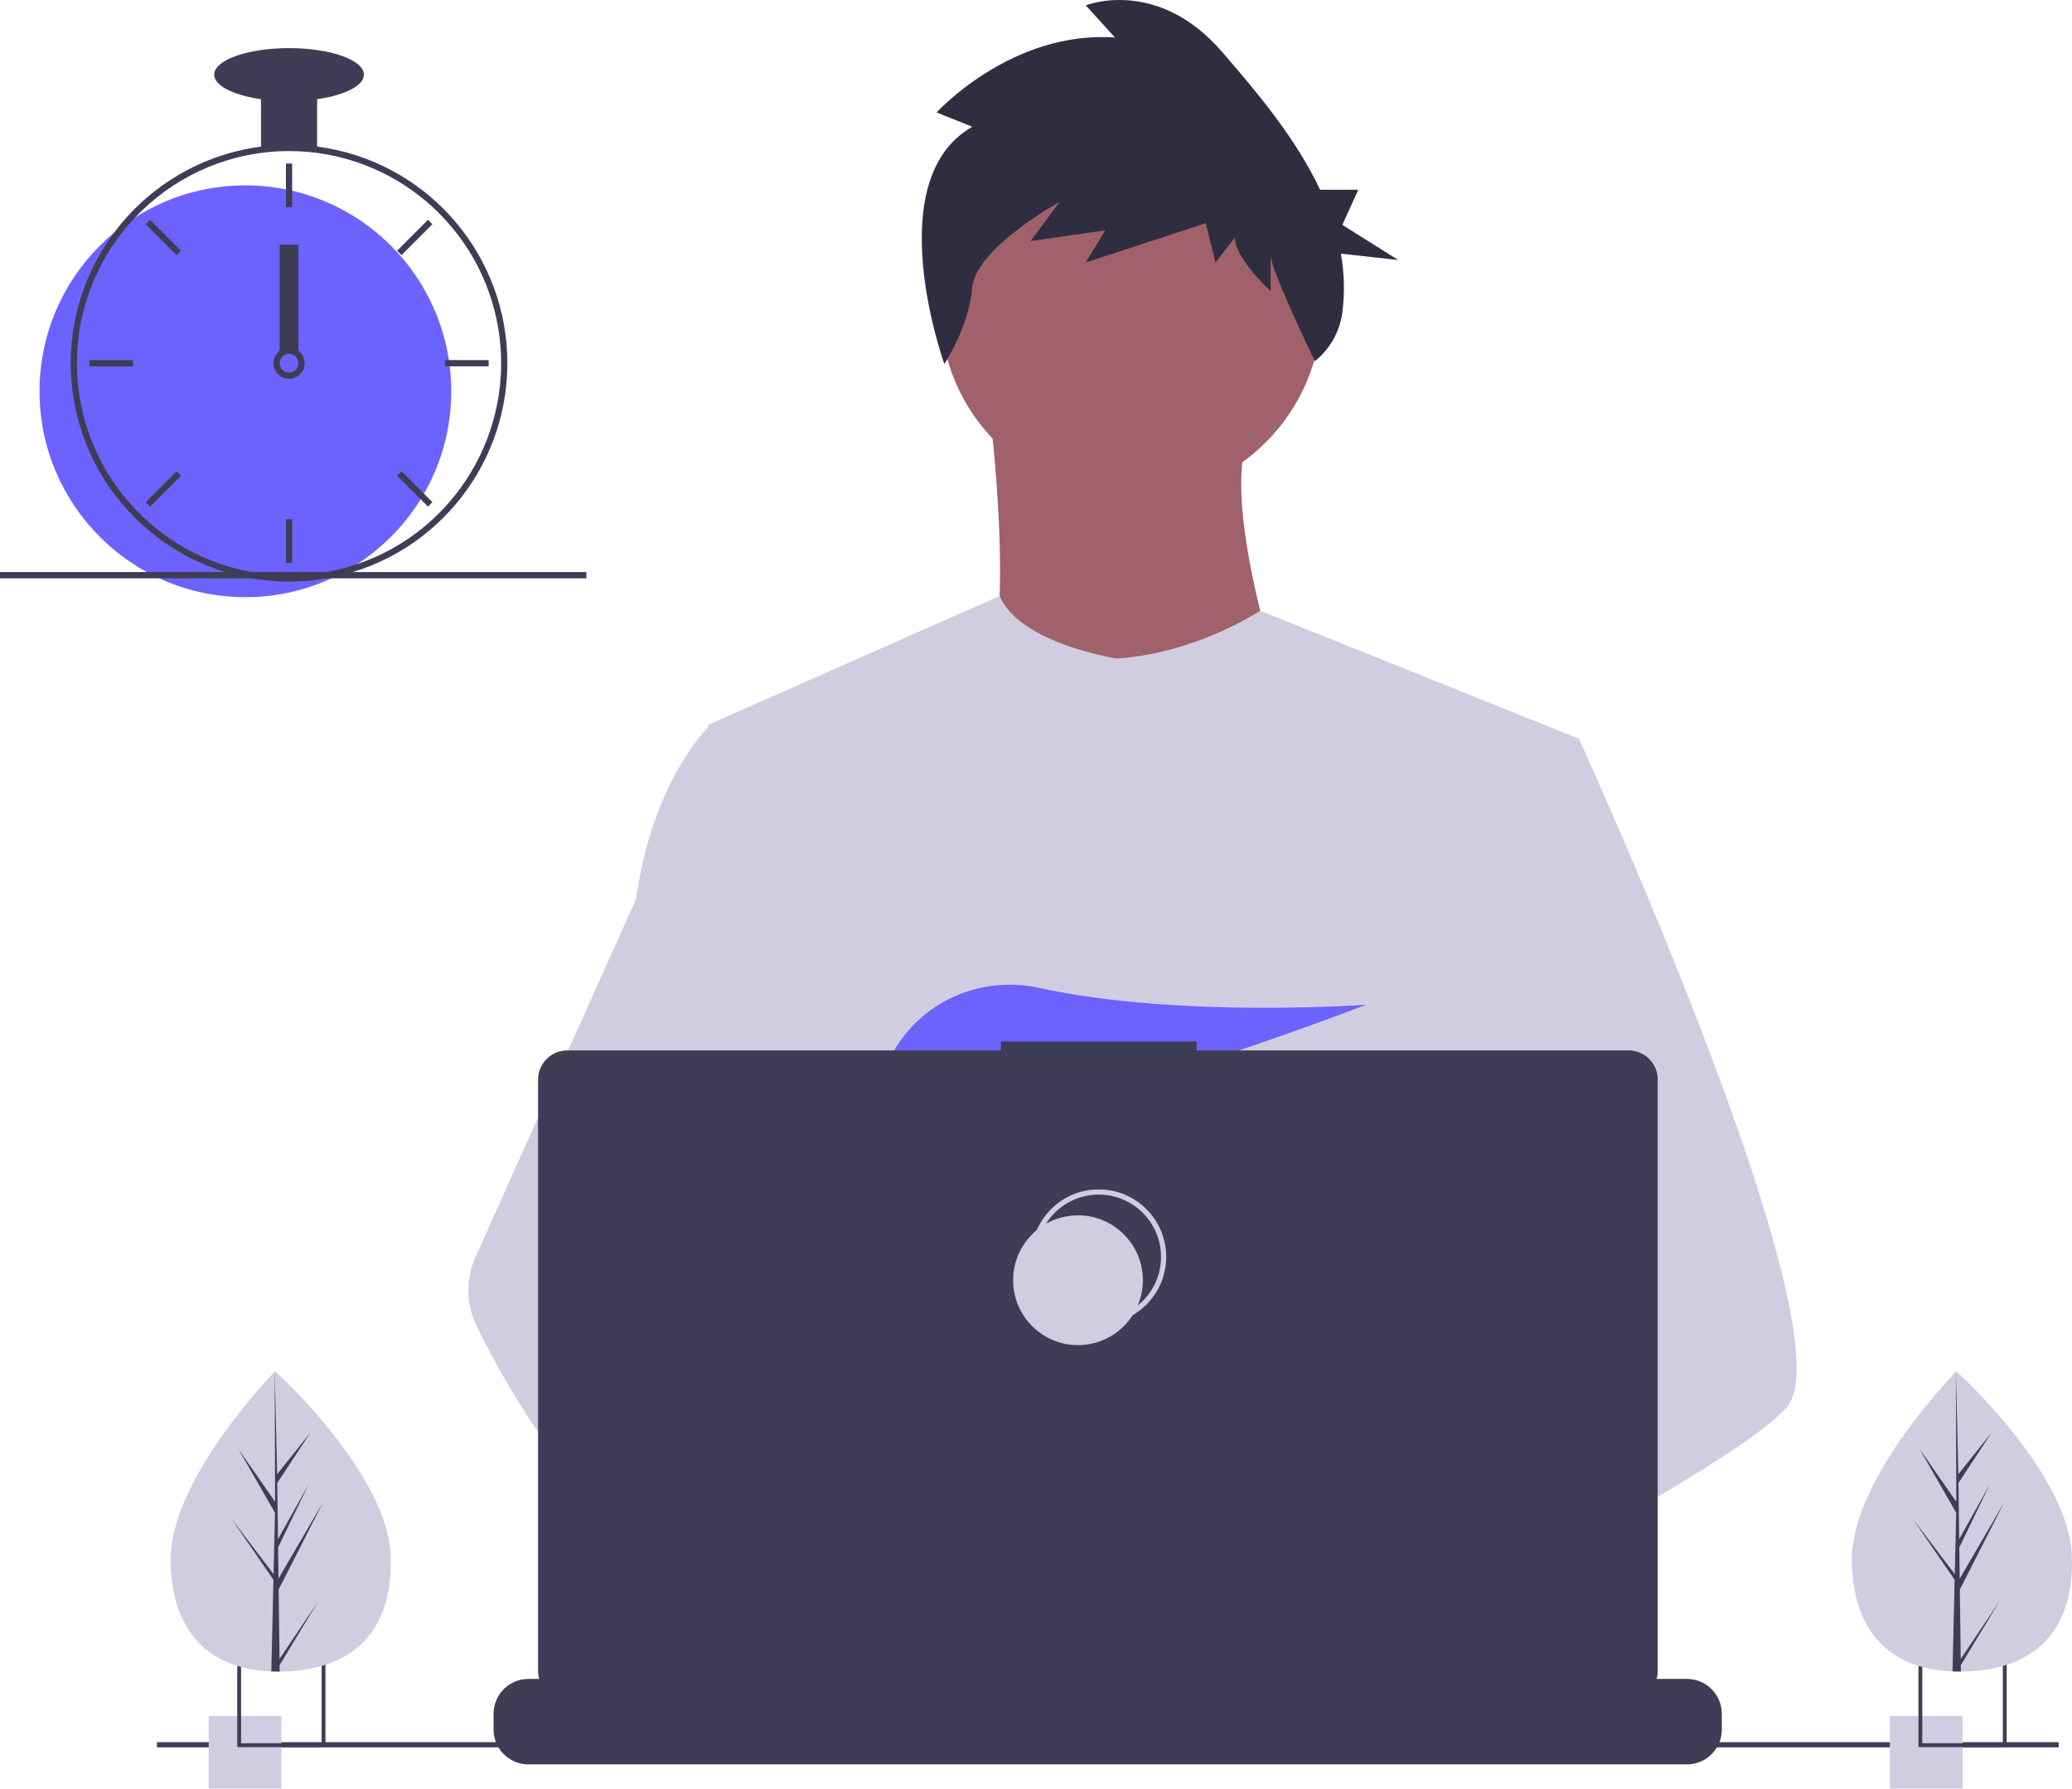
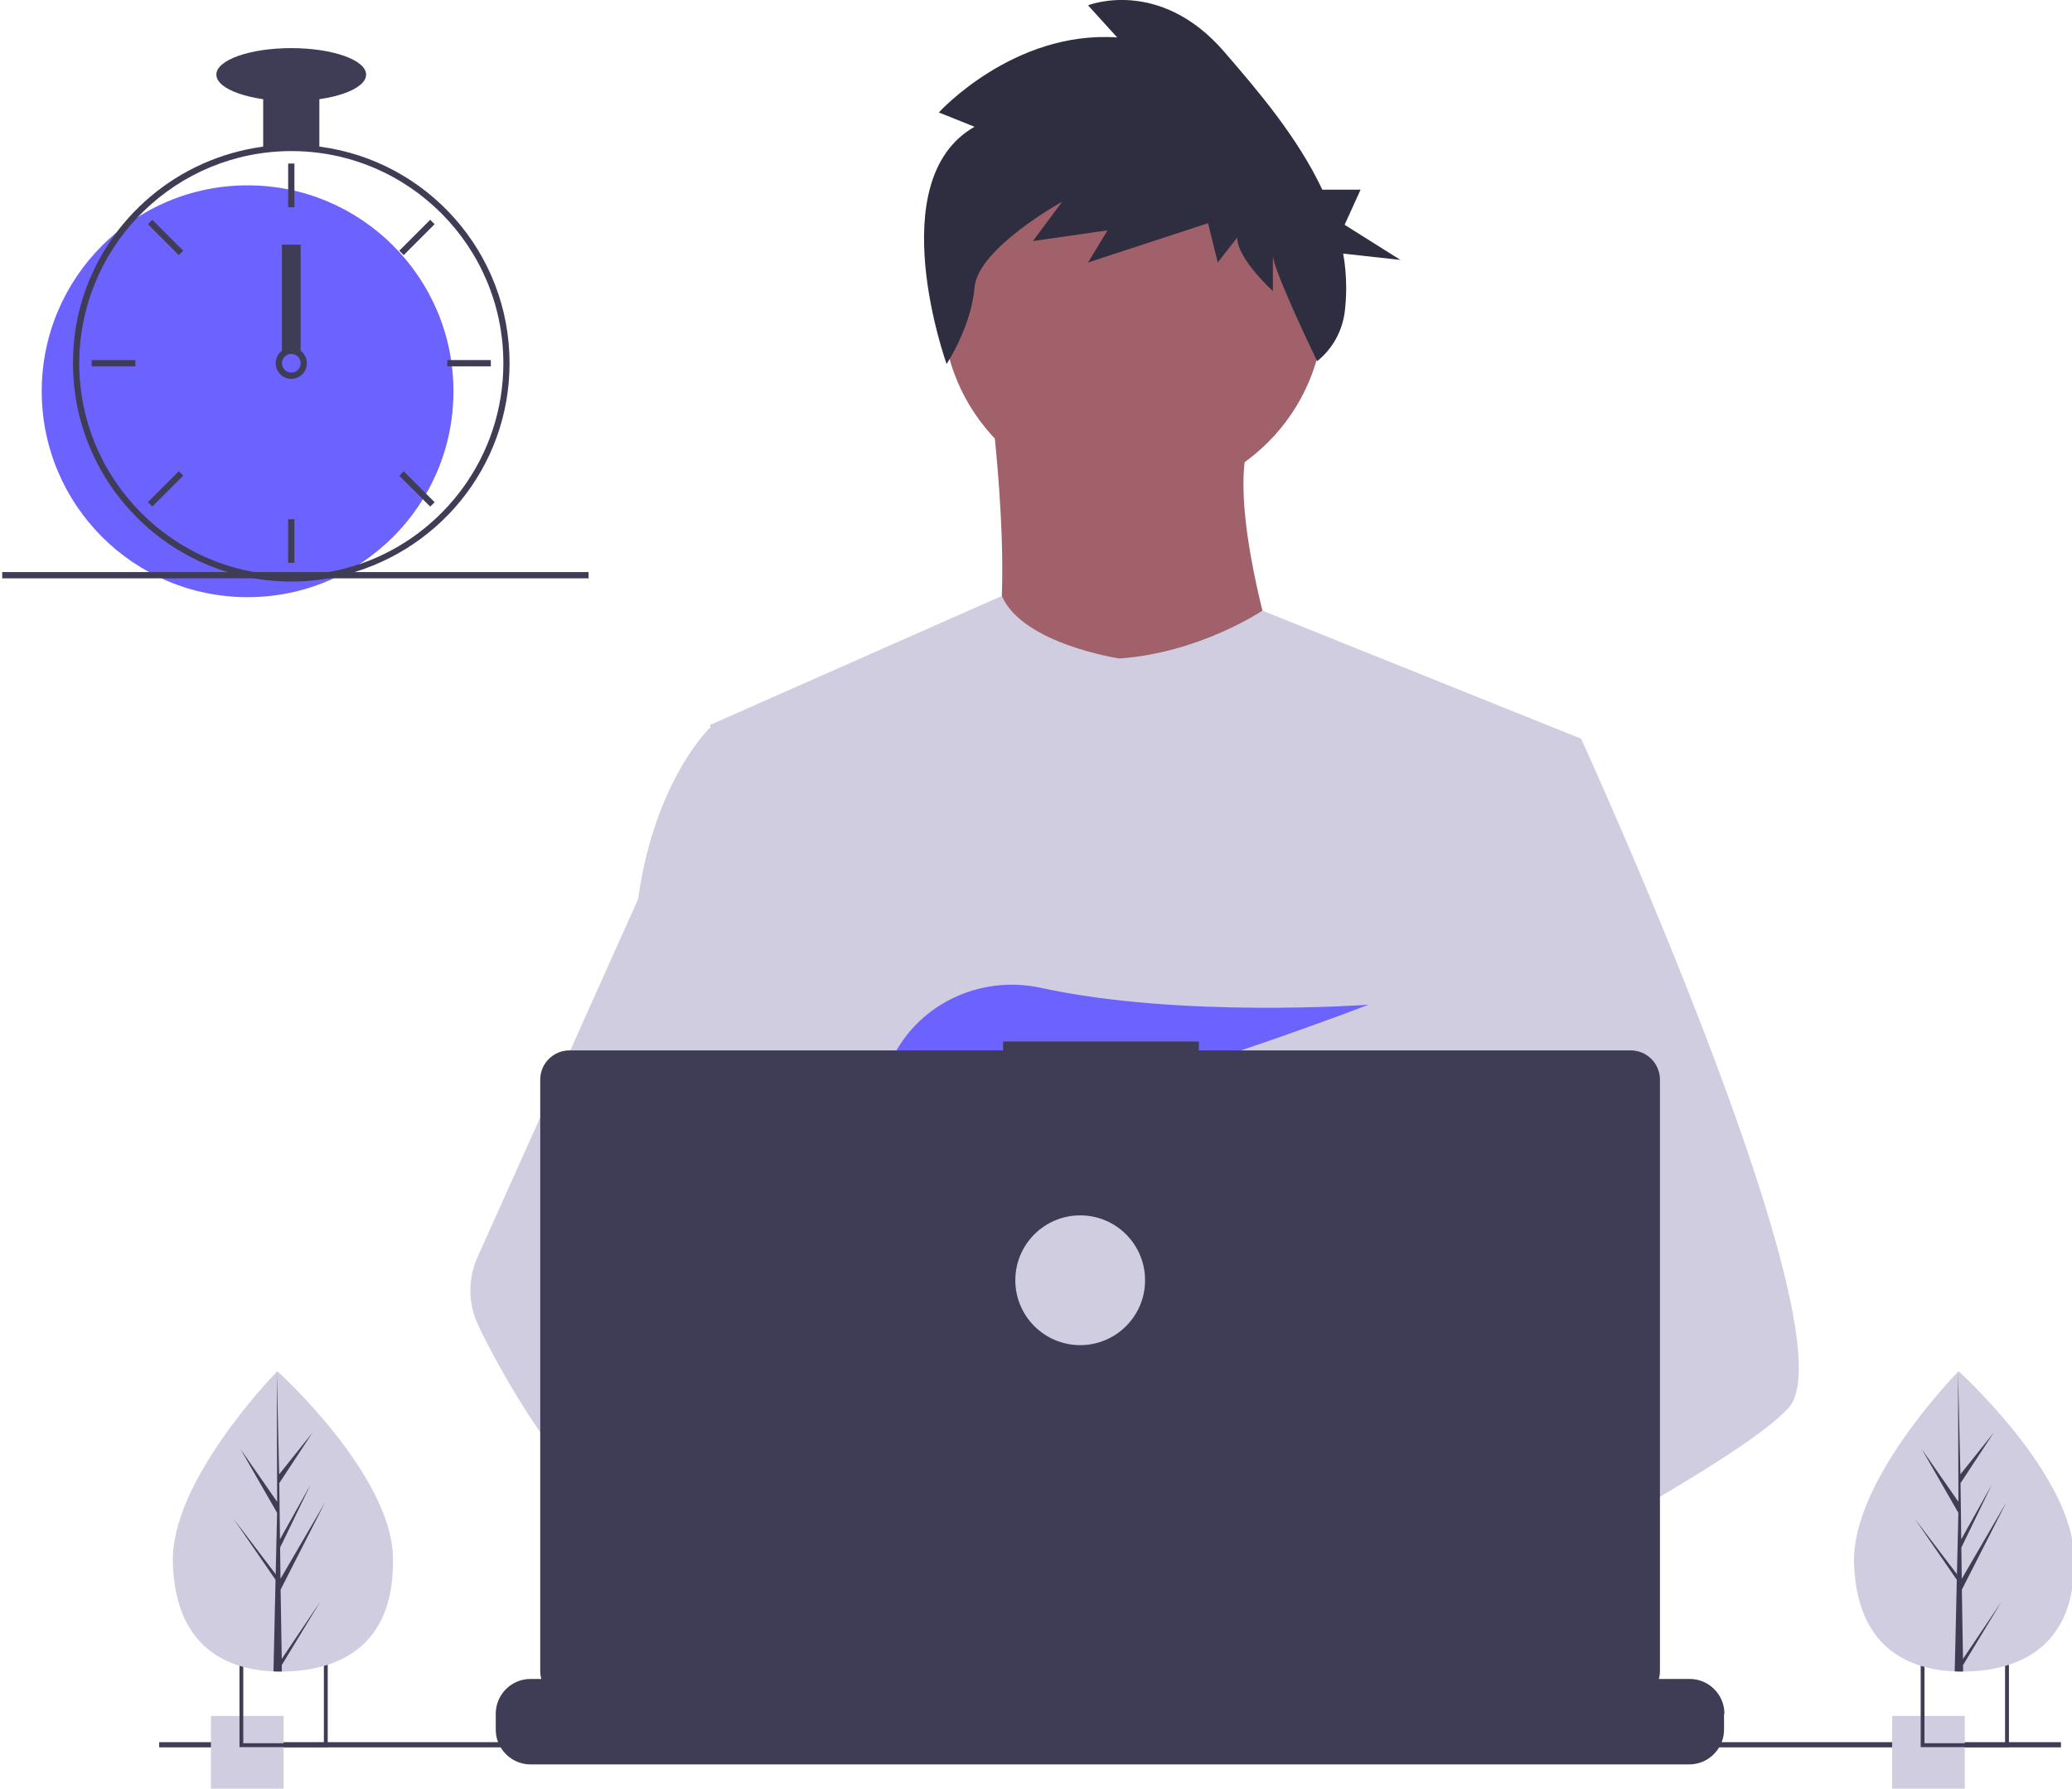
- <svg xmlns="http://www.w3.org/2000/svg" id="b4850822-491f-41e2-90b8-9be7376dfe8f" data-name="Layer 1" width="798.627" height="689.223" viewBox="0 0 798.627 689.223">
-   <circle cx="435.922" cy="118.405" r="73.536" fill="#a0616a" />
-   <path d="M581.722,260.562s13.855,104.443-7.46,116.166,126.823,12.789,126.823,12.789S668.047,298.928,682.968,271.219Z" transform="translate(-200.6864 -105.3887)" fill="#a0616a" />
-   <path d="M809.257,390.045l-12.32,56.1-26.05,118.69-.78,6.5-8.99,75.25-5.98,49.99-4.01,33.58c-24.38,12.53-42.05,21.18-42.05,21.18s-1.52-7.62-3.97-17.37c-17.11,5.13-48.77,13.64-75.6,15.34,9.77,10.89,14.26,21.12,8.17,28.67-18.38,22.76-94.26-24.92-120.8-42.7a71.841,71.841,0,0,0-.7,12.86l-20.31-15.62,2.01-35.94,3.39-60.81,4.26-76.26a80.064,80.064,0,0,1-3.37-10.03c-6.22-22.12-13.77-66.29-19.56-103.33-4.66-29.81-8.16-55-8.9-60.36-.1-.7-.15-1.06-.15-1.06l112.43-49.68c7.99,18.53,45.3,24.1,45.3,24.1,30.91-2.13,55.14-18.43,55.14-18.43Z" transform="translate(-200.6864 -105.3887)" fill="#d0cde1" />
-   <path d="M717.607,730.025s-4.76,1.63-12.5,3.94c-17.11,5.13-48.77,13.64-75.6,15.34-23.1,1.48-42.62-2.08-46.19-17.15-1.53-6.48.64-11.81,5.37-16.19,14.12-13.09,51-17.78,80.25-19.39,8.26-.45,15.9-.66,22.26-.74,10.8-.14,17.88.08,17.88.08l.17.66Z" transform="translate(-200.6864 -105.3887)" fill="#a0616a" />
-   <path d="M575.433,154.235,561.683,148.731s28.749-31.651,68.747-28.898l-11.25-12.385s27.499-11.009,52.498,17.89c13.141,15.191,28.346,33.048,37.825,53.163h14.725l-6.146,13.532,21.509,13.532-22.077-2.431a75.617,75.617,0,0,1,.599,22.445A29.041,29.041,0,0,1,707.48,244.576h0s-17.052-35.296-17.052-40.8V217.537s-13.749-12.385-13.749-20.642L669.179,206.528l-3.75-15.137-46.248,15.137,7.5-12.385-28.749,4.128,11.25-15.137s-32.499,17.89-33.749,33.027c-1.25,15.137-10.762,29.481-10.762,29.481S539.184,174.877,575.433,154.235Z" transform="translate(-200.6864 -105.3887)" fill="#2f2e41" />
-   <path d="M889.187,647.955c-7.49,8.12-26.05,20.35-48.55,33.59-8.37,4.92-17.28,9.99-26.37,15.03-21.69,12.03-44.4,23.95-63.14,33.58-24.38,12.53-42.05,21.18-42.05,21.18s-1.52-7.62-3.97-17.37c-3.28-13.05-8.22-29.92-13.37-37.39-.18-.26-.36-.5-.54-.74-1.5-1.97-3.01-3.12-4.5-3.12l74.42-46.13,32.16-19.94-23.17-55.31-29.06-69.38,17.54-55.81,17.63-56.1h33.04s10.94,23.88,24.93,57.18c2.09,4.98,4.25,10.17,6.45,15.53C869.417,532.755,905.297,630.505,889.187,647.955Z" transform="translate(-200.6864 -105.3887)" fill="#d0cde1" />
-   <path d="M637.677,777.975c-18.38,22.76-94.26-24.92-120.8-42.7-5.78-3.87-9.22-6.32-9.22-6.32l24.28-32.38,7.69-10.25s6.88,3.65,17.05,9.59c.37.22.74.44,1.12.66,8.77,5.15,19.78,11.88,30.89,19.39,15.33,10.37,30.83,22.2,40.82,33.34C639.277,760.195,643.767,770.425,637.677,777.975Z" transform="translate(-200.6864 -105.3887)" fill="#a0616a" />
-   <path d="M556.677,695.915a47.782,47.782,0,0,0-8.1.66c-22.99,3.95-29.77,24.76-31.7,38.7a71.841,71.841,0,0,0-.7,12.86l-20.31-15.62-7.4-5.69c-17.81-6.21-33.68-17.24-47.44-30.25a238.482,238.482,0,0,1-31.95-37.89,334.15,334.15,0,0,1-24.72-42.4,31.184,31.184,0,0,1-.43-26.45l25.15-56.05,36.76-81.92q.405-2.925.89-5.72c7.29-41.8,26.82-60.36,26.82-60.36h14.92l9.98,60.36,12.4,74.99-8.69,28.34-20.08,65.45,19.19,20.84Z" transform="translate(-200.6864 -105.3887)" fill="#d0cde1" />
-   <path d="M573.563,521.195l12.755,14.881c4.739-.904,9.687-1.965,14.784-3.158l-3.663-11.723,8.957,10.45c53.997-13.281,120.927-39.101,120.927-39.101s-72.257,5.298-126.208-6.489c-23.871-5.215-48.431,6.618-58.226,29.002-5.694,13.011-4.799,24.283,15.394,24.283a133.375,133.375,0,0,0,20.353-1.914Z" transform="translate(-200.6864 -105.3887)" fill="#6c63ff" />
-   <path d="M864.337,765.775v6.07a13.34,13.34,0,0,1-.91,4.87,13.688,13.688,0,0,1-.97,2,13.437,13.437,0,0,1-11.55,6.56h-446.55a13.437,13.437,0,0,1-11.55-6.56,13.682,13.682,0,0,1-.97-2,13.34,13.34,0,0,1-.91-4.87v-6.07a13.426,13.426,0,0,1,13.43-13.43h25.74v-2.83a.559.559,0,0,1,.56-.56h13.43a.559.559,0,0,1,.56.56v2.83h8.39v-2.83a.559.559,0,0,1,.56-.56h13.43a.559.559,0,0,1,.56.56v2.83h8.4v-2.83a.559.559,0,0,1,.56-.56h13.43a.559.559,0,0,1,.56.56v2.83h8.39v-2.83a.559.559,0,0,1,.56-.56h13.43a.559.559,0,0,1,.56.56v2.83h8.39v-2.83a.559.559,0,0,1,.56-.56h13.43a.559.559,0,0,1,.56.56v2.83h8.4v-2.83a.559.559,0,0,1,.56-.56h13.43a.559.559,0,0,1,.56.56v2.83h8.39v-2.83a.559.559,0,0,1,.56-.56h105.2a.559.559,0,0,1,.56.56v2.83h8.4v-2.83a.559.559,0,0,1,.56-.56h13.43a.566.566,0,0,1,.56.56v2.83h8.39v-2.83a.559.559,0,0,1,.56-.56h13.43a.559.559,0,0,1,.56.56v2.83h8.39v-2.83a.559.559,0,0,1,.56-.56h13.43a.559.559,0,0,1,.56.56v2.83h8.4v-2.83a.559.559,0,0,1,.56-.56h13.43a.557.557,0,0,1,.55.56v2.83h8.4v-2.83a.559.559,0,0,1,.56-.56h13.43a.559.559,0,0,1,.56.56v2.83h8.39v-2.83a.559.559,0,0,1,.56-.56h13.43a.559.559,0,0,1,.56.56v2.83h39.17A13.426,13.426,0,0,1,864.337,765.775Z" transform="translate(-200.6864 -105.3887)" fill="#3f3d56" />
-   <rect x="60.5" y="671.326" width="733" height="2" fill="#3f3d56" />
-   <path d="M828.381,510.145H661.938v-3.431H586.466v3.431h-167.129a11.259,11.259,0,0,0-11.259,11.259V749.315a11.259,11.259,0,0,0,11.259,11.259H828.381a11.259,11.259,0,0,0,11.259-11.259V521.404A11.259,11.259,0,0,0,828.381,510.145Z" transform="translate(-200.6864 -105.3887)" fill="#3f3d56" />
-   <circle cx="423.5" cy="484.326" r="25" fill="none" stroke="#d0cde1" stroke-miterlimit="10" stroke-width="2" />
-   <circle cx="415.5" cy="493.326" r="25" fill="#d0cde1" />
-   <rect x="80.446" y="661.223" width="28" height="28" fill="#d0cde1" />
-   <path d="M292.136,744.612v34h34v-34Zm32.52,32.52h-31.05v-31.04h31.05Z" transform="translate(-200.6864 -105.3887)" fill="#3f3d56" />
-   <rect x="728.446" y="661.223" width="28" height="28" fill="#d0cde1" />
-   <path d="M940.136,744.612v34h34v-34Zm32.52,32.52h-31.05v-31.04h31.05Z" transform="translate(-200.6864 -105.3887)" fill="#3f3d56" />
-   <circle cx="94.58" cy="150.773" r="79.34" fill="#6c63ff" />
-   <path d="M322.915,161.879a85.755,85.755,0,0,0-21.638,0A84.368,84.368,0,0,0,231.662,220.591a83.223,83.223,0,0,0-3.655,21.662c-.036,1.022-.06,2.056-.06,3.089a84.233,84.233,0,0,0,84.149,84.149c1.791,0,3.582-.06,5.349-.168a83.231,83.231,0,0,0,12.334-1.707,84.159,84.159,0,0,0-6.864-165.737Zm15.519,160.857h-.012a80.908,80.908,0,0,1-20.977,4.171c-1.767.12-3.558.18-5.349.18a81.845,81.845,0,0,1-81.745-81.745c0-1.034.024-2.068.06-3.089a81.856,81.856,0,0,1,81.685-78.655,81.749,81.749,0,0,1,26.339,159.138Z" transform="translate(-200.6864 -105.3887)" fill="#3f3d56" />
-   <rect x="110.208" y="63.018" width="2.404" height="16.83" fill="#3f3d56" />
-   <rect x="262.442" y="188.476" width="2.404" height="16.83" transform="translate(-262.6894 138.704) rotate(-45)" fill="#3f3d56" />
-   <rect x="242.373" y="236.928" width="2.404" height="16.83" transform="translate(-202.4538 383.5287) rotate(-90)" fill="#3f3d56" />
-   <rect x="262.442" y="285.379" width="2.404" height="16.83" transform="translate(41.63884 582.5743) rotate(-135)" fill="#3f3d56" />
-   <rect x="359.346" y="188.476" width="2.404" height="16.83" transform="translate(275.5851 485.6705) rotate(-135)" fill="#3f3d56" />
-   <rect x="379.415" y="236.928" width="2.404" height="16.83" transform="translate(-65.41128 520.5713) rotate(-90)" fill="#3f3d56" />
-   <rect x="359.346" y="285.379" width="2.404" height="16.83" transform="translate(-302.8282 235.6077) rotate(-45)" fill="#3f3d56" />
-   <rect x="110.208" y="200.06" width="2.404" height="16.83" fill="#3f3d56" />
-   <path d="M315.703,240.534a6.011,6.011,0,0,0-7.213,0,6.187,6.187,0,0,0-1.719,2.02,6.011,6.011,0,1,0,8.932-2.02Zm-3.606,8.415a3.617,3.617,0,0,1-3.606-3.606,3.671,3.671,0,0,1,.637-2.044,3.603,3.603,0,1,1,2.969,5.65Z" transform="translate(-200.6864 -105.3887)" fill="#3f3d56" />
-   <rect x="100.591" y="35.369" width="21.638" height="21.638" fill="#3f3d56" />
-   <ellipse cx="111.41" cy="28.757" rx="28.851" ry="10.218" fill="#3f3d56" />
-   <rect x="107.803" y="94.273" width="7.213" height="40.872" fill="#3f3d56" />
-   <rect y="220.44" width="226" height="2.404" fill="#3f3d56" />
-   <path d="M351.28,705.143c.933,31.95-17.735,43.659-41.163,44.343q-.816.024-1.625.029-1.63.012-3.228-.054c-21.188-.88-37.96-12.127-38.828-41.84-.898-30.75,37.269-70.703,40.133-73.658l.005-.003c.109-.113.164-.169.164-.169S350.347,673.195,351.28,705.143Z" transform="translate(-200.6864 -105.3887)" fill="#d0cde1" />
-   <path d="M308.43,744.644l14.882-22.131-14.852,24.512.031,2.49q-1.63.012-3.228-.054L306.002,717.449l-.02-.247.027-.048.071-3.025-16.298-23.663,16.279,21.399.058.639.558-24.186-14.077-24.533,14.117,20.284-.147-50.108 0-.167.005.164.934,39.491,12.829-16.041-12.787,19.444.28,21.634,11.806-21.114-11.762,24.295.156,12.03,17.169-29.411-17.117,33.608Z" transform="translate(-200.6864 -105.3887)" fill="#3f3d56" />
-   <path d="M999.28,705.143c.933,31.95-17.735,43.659-41.163,44.343q-.816.024-1.625.029-1.63.012-3.228-.054c-21.188-.88-37.96-12.127-38.828-41.84-.898-30.75,37.269-70.703,40.133-73.658l.005-.003c.109-.113.164-.169.164-.169S998.347,673.195,999.28,705.143Z" transform="translate(-200.6864 -105.3887)" fill="#d0cde1" />
-   <path d="M956.43,744.644l14.882-22.131-14.852,24.512.031,2.49q-1.63.012-3.228-.054L954.002,717.449l-.02-.247.027-.048.071-3.025-16.298-23.663,16.279,21.399.058.639.558-24.186-14.077-24.533,14.117,20.284-.147-50.108 0-.167.005.164.934,39.491,12.829-16.041-12.787,19.444.28,21.634,11.806-21.114-11.762,24.295.156,12.03,17.169-29.411-17.117,33.608Z" transform="translate(-200.6864 -105.3887)" fill="#3f3d56" />
+ <svg xmlns="http://www.w3.org/2000/svg" version="1.1" width="798.627" height="689.223" viewBox="0 0 37 32">
+   <path fill="#a0616a" d="M23.654 5.497c0 1.886-1.529 3.414-3.414 3.414s-3.414-1.529-3.414-3.414c0-1.886 1.529-3.414 3.414-3.414s3.414 1.529 3.414 3.414z" />
+   <path fill="#a0616a" d="M17.691 7.205s0.643 4.849-0.346 5.393 5.888 0.594 5.888 0.594-1.534-4.206-0.841-5.492z" />
+   <path fill="#d0cde1" d="M28.255 13.216l-0.572 2.605-1.209 5.511-0.036 0.302-0.417 3.494-0.278 2.321-0.186 1.559c-1.132 0.582-1.952 0.983-1.952 0.983s-0.071-0.354-0.184-0.806c-0.794 0.238-2.264 0.633-3.51 0.712 0.454 0.506 0.662 0.981 0.379 1.331-0.853 1.057-4.376-1.157-5.609-1.983-0.022 0.144-0.035 0.31-0.035 0.479 0 0.041 0.001 0.083 0.002 0.124l-0-0.006-0.943-0.725 0.093-1.669 0.157-2.823 0.198-3.541c-0.054-0.125-0.107-0.28-0.15-0.44l-0.006-0.026c-0.289-1.027-0.639-3.078-0.908-4.798-0.216-1.384-0.379-2.554-0.413-2.802-0.005-0.033-0.007-0.049-0.007-0.049l5.22-2.307c0.371 0.86 2.103 1.119 2.103 1.119 1.435-0.099 2.56-0.856 2.56-0.856z" />
+   <path fill="#a0616a" d="M24 29.001s-0.221 0.076-0.58 0.183c-0.794 0.238-2.264 0.633-3.51 0.712-1.073 0.069-1.979-0.097-2.145-0.796-0.071-0.301 0.030-0.548 0.249-0.752 0.656-0.608 2.368-0.826 3.726-0.9 0.384-0.021 0.738-0.031 1.034-0.034 0.501-0.006 0.83 0.004 0.83 0.004l0.008 0.031z" />
+   <path fill="#2f2e41" d="M17.399 2.268l-0.638-0.256s1.335-1.47 3.192-1.342l-0.522-0.575s1.277-0.511 2.437 0.831c0.61 0.705 1.316 1.534 1.756 2.468h0.684l-0.285 0.628 0.999 0.628-1.025-0.113c0.034 0.184 0.054 0.397 0.054 0.614 0 0.151-0.010 0.3-0.028 0.446l0.002-0.017c-0.047 0.359-0.228 0.668-0.491 0.88l-0.003 0.002s-0.792-1.639-0.792-1.894v0.639s-0.638-0.575-0.638-0.958l-0.348 0.447-0.174-0.703-2.147 0.703 0.348-0.575-1.335 0.192 0.522-0.703s-1.509 0.831-1.567 1.533c-0.058 0.703-0.5 1.369-0.5 1.369s-1.183-3.286 0.5-4.244z" />
+   <path fill="#d0cde1" d="M31.966 25.191c-0.348 0.377-1.209 0.945-2.254 1.56-0.389 0.228-0.802 0.464-1.224 0.698-1.007 0.559-2.061 1.112-2.932 1.559-1.132 0.582-1.952 0.983-1.952 0.983s-0.071-0.354-0.184-0.806c-0.152-0.606-0.382-1.389-0.621-1.736-0.008-0.012-0.017-0.023-0.025-0.034-0.070-0.091-0.14-0.145-0.209-0.145l4.948-3.068-2.425-5.789 1.633-5.196h1.534s0.508 1.109 1.157 2.655c0.097 0.231 0.197 0.472 0.299 0.721 1.336 3.25 3.002 7.788 2.254 8.599z" />
+   <path fill="#a0616a" d="M20.289 31.228c-0.853 1.057-4.376-1.157-5.609-1.983-0.268-0.18-0.428-0.293-0.428-0.293l1.484-1.979s0.319 0.169 0.792 0.445c0.017 0.010 0.034 0.020 0.052 0.031 0.407 0.239 0.918 0.552 1.434 0.9 0.712 0.481 1.431 1.031 1.895 1.548 0.454 0.506 0.662 0.981 0.379 1.331z" />
+   <path fill="#d0cde1" d="M16.528 27.418c-0.003 0-0.006-0-0.009-0-0.13 0-0.257 0.011-0.381 0.033l0.013-0.002c-1.067 0.183-1.382 1.15-1.472 1.797-0.022 0.144-0.035 0.31-0.035 0.479 0 0.041 0.001 0.083 0.002 0.124l-0-0.006-1.287-0.989c-0.827-0.288-1.564-0.8-2.203-1.404-0.544-0.524-1.033-1.1-1.459-1.722l-0.024-0.038c-0.391-0.561-0.773-1.206-1.107-1.878l-0.041-0.090c-0.093-0.186-0.147-0.404-0.147-0.635 0-0.215 0.047-0.419 0.131-0.602l-0.004 0.009 2.874-6.406q0.019-0.136 0.041-0.266c0.338-1.941 1.245-2.802 1.245-2.802h0.693l1.039 6.284-0.403 1.316-0.932 3.039 0.891 0.968z" />
+   <path fill="#6c63ff" d="M17.312 19.305l0.592 0.691c0.22-0.042 0.45-0.091 0.686-0.147l-0.17-0.544 0.416 0.485c2.507-0.617 5.615-1.815 5.615-1.815s-3.355 0.246-5.86-0.301c-1.108-0.242-2.249 0.307-2.703 1.347-0.264 0.604-0.223 1.127 0.715 1.127 0.338-0.006 0.664-0.038 0.982-0.094l-0.037 0.005z" />
+   <path fill="#3f3d56" d="M30.813 30.661v0.282c0 0 0 0.001 0 0.001 0 0.081-0.015 0.158-0.044 0.229l0.001-0.004c-0.014 0.036-0.029 0.067-0.047 0.096l0.002-0.003c-0.111 0.184-0.309 0.305-0.536 0.305-0 0-0 0-0 0h-20.733c-0 0-0 0-0 0-0.227 0-0.425-0.121-0.534-0.302l-0.002-0.003c-0.016-0.026-0.031-0.057-0.044-0.089l-0.002-0.004c-0.027-0.067-0.042-0.144-0.042-0.225 0-0 0-0.001 0-0.001v0-0.282c0-0 0-0 0-0 0-0.344 0.279-0.623 0.623-0.623 0 0 0 0 0 0h1.195v-0.131c0 0 0-0 0-0 0-0.014 0.012-0.026 0.026-0.026 0 0 0 0 0 0v0h0.624c0 0 0 0 0 0 0.014 0 0.026 0.012 0.026 0.026 0 0 0 0 0 0v0 0.131h0.39v-0.131c0 0 0-0 0-0 0-0.014 0.012-0.026 0.026-0.026 0 0 0 0 0 0v0h0.624c0 0 0 0 0 0 0.014 0 0.026 0.012 0.026 0.026 0 0 0 0 0 0v0 0.131h0.39v-0.131c0 0 0-0 0-0 0-0.014 0.012-0.026 0.026-0.026 0 0 0 0 0 0v0h0.624c0 0 0 0 0 0 0.014 0 0.026 0.012 0.026 0.026 0 0 0 0 0 0v0 0.131h0.39v-0.131c0 0 0-0 0-0 0-0.014 0.012-0.026 0.026-0.026 0 0 0 0 0 0v0h0.624c0 0 0 0 0 0 0.014 0 0.026 0.012 0.026 0.026 0 0 0 0 0 0v0 0.131h0.39v-0.131c0 0 0-0 0-0 0-0.014 0.012-0.026 0.026-0.026 0 0 0 0 0 0v0h0.624c0 0 0 0 0 0 0.014 0 0.026 0.012 0.026 0.026 0 0 0 0 0 0v0 0.131h0.39v-0.131c0 0 0-0 0-0 0-0.014 0.012-0.026 0.026-0.026 0 0 0 0 0 0v0h0.624c0 0 0 0 0 0 0.014 0 0.026 0.012 0.026 0.026 0 0 0 0 0 0v0 0.131h0.39v-0.131c0 0 0-0 0-0 0-0.014 0.012-0.026 0.026-0.026 0 0 0 0 0 0v0h4.884c0 0 0 0 0 0 0.014 0 0.026 0.012 0.026 0.026 0 0 0 0 0 0v0 0.131h0.39v-0.131c0 0 0-0 0-0 0-0.014 0.012-0.026 0.026-0.026 0 0 0 0 0 0v0h0.624c0.014 0 0.026 0.012 0.026 0.026v0 0.131h0.39v-0.131c0 0 0-0 0-0 0-0.014 0.012-0.026 0.026-0.026 0 0 0 0 0 0v0h0.624c0 0 0 0 0 0 0.014 0 0.026 0.012 0.026 0.026 0 0 0 0 0 0v0 0.131h0.39v-0.131c0 0 0-0 0-0 0-0.014 0.012-0.026 0.026-0.026 0 0 0 0 0 0v0h0.624c0 0 0 0 0 0 0.014 0 0.026 0.012 0.026 0.026 0 0 0 0 0 0v0 0.131h0.39v-0.131c0 0 0-0 0-0 0-0.014 0.012-0.026 0.026-0.026 0 0 0 0 0 0v0h0.624c0.014 0 0.026 0.012 0.026 0.026 0 0 0 0 0 0v0 0.131h0.39v-0.131c0 0 0-0 0-0 0-0.014 0.012-0.026 0.026-0.026 0 0 0 0 0 0v0h0.624c0 0 0 0 0 0 0.014 0 0.026 0.012 0.026 0.026 0 0 0 0 0 0v0 0.131h0.39v-0.131c0 0 0-0 0-0 0-0.014 0.012-0.026 0.026-0.026 0 0 0 0 0 0v0h0.624c0 0 0 0 0 0 0.014 0 0.026 0.012 0.026 0.026 0 0 0 0 0 0v0 0.131h1.819c0 0 0 0 0 0 0.344 0 0.623 0.279 0.623 0.623 0 0 0 0 0 0v0z" />
+   <path fill="#3f3d56" d="M2.809 31.169h34.033v0.093h-34.033v-0.093z" />
+   <path fill="#3f3d56" d="M29.143 18.793h-7.728v-0.159h-3.504v0.159h-7.76c-0.289 0-0.523 0.234-0.523 0.523v10.582c0 0 0 0 0 0 0 0.289 0.234 0.523 0.523 0.523h18.992c0.289 0 0.523-0.234 0.523-0.523 0 0 0 0 0 0v0-10.582c0 0 0 0 0 0 0-0.289-0.234-0.523-0.523-0.523v0z" />
+   <path fill="#d0cde1" d="M20.452 22.905c0 0.641-0.52 1.161-1.161 1.161s-1.161-0.52-1.161-1.161c0-0.641 0.52-1.161 1.161-1.161s1.161 0.52 1.161 1.161z" />
+   <path fill="#d0cde1" d="M3.735 30.7h1.3v1.3h-1.3v-1.3z" />
+   <path fill="#3f3d56" d="M4.246 29.679v1.579h1.579v-1.579zM5.756 31.188h-1.442v-1.441h1.442z" />
+   <path fill="#d0cde1" d="M33.821 30.7h1.3v1.3h-1.3v-1.3z" />
+   <path fill="#3f3d56" d="M34.332 29.679v1.579h1.579v-1.579zM35.842 31.188h-1.442v-1.441h1.442z" />
+   <path fill="#6c63ff" d="M8.075 7c0 2.034-1.649 3.684-3.684 3.684s-3.684-1.649-3.684-3.684c0-2.034 1.649-3.684 3.684-3.684s3.684 1.649 3.684 3.684z" />
+   <path fill="#3f3d56" d="M5.675 2.623c-0.151-0.020-0.325-0.032-0.502-0.032s-0.351 0.012-0.522 0.034l0.020-0.002c-1.534 0.207-2.774 1.277-3.225 2.698l-0.008 0.028c-0.096 0.298-0.157 0.642-0.169 0.999l-0 0.007c-0.002 0.047-0.003 0.095-0.003 0.143 0.002 2.157 1.75 3.905 3.907 3.907h0c0.083 0 0.166-0.003 0.248-0.008 0.212-0.014 0.408-0.042 0.598-0.084l-0.026 0.005c1.777-0.392 3.086-1.953 3.086-3.82 0-1.981-1.474-3.617-3.385-3.873l-0.020-0.002zM6.396 10.091h-0.001c-0.287 0.101-0.618 0.17-0.963 0.193l-0.011 0.001c-0.082 0.006-0.165 0.008-0.248 0.008-2.095-0.003-3.793-1.7-3.795-3.795v-0c0-0.048 0.001-0.096 0.003-0.143 0.082-2.032 1.748-3.649 3.792-3.652h0c2.096 0 3.795 1.699 3.795 3.796 0 1.658-1.064 3.068-2.546 3.585l-0.027 0.008z" />
+   <path fill="#3f3d56" d="M5.117 2.926h0.112v0.781h-0.112v-0.781z" />
+   <path fill="#3f3d56" d="M2.607 4.012l0.079-0.079 0.553 0.553-0.079 0.079-0.553-0.553z" />
+   <path fill="#3f3d56" d="M1.601 6.554v-0.112h0.781v0.112h-0.781z" />
+   <path fill="#3f3d56" d="M2.686 9.063l-0.079-0.079 0.553-0.553 0.079 0.079-0.553 0.553z" />
+   <path fill="#3f3d56" d="M7.185 4.564l-0.079-0.079 0.553-0.553 0.079 0.079-0.553 0.553z" />
+   <path fill="#3f3d56" d="M7.963 6.554v-0.112h0.781v0.112h-0.781z" />
+   <path fill="#3f3d56" d="M7.106 8.511l0.079-0.079 0.553 0.553-0.079 0.079-0.553-0.553z" />
+   <path fill="#3f3d56" d="M5.117 9.289h0.112v0.781h-0.112v-0.781z" />
+   <path fill="#3f3d56" d="M5.34 6.275c-0.046-0.035-0.104-0.056-0.167-0.056s-0.121 0.021-0.168 0.056l0.001-0c-0.033 0.025-0.060 0.056-0.079 0.092l-0.001 0.002c-0.020 0.038-0.032 0.082-0.032 0.13 0 0.154 0.125 0.279 0.279 0.279s0.279-0.125 0.279-0.279c0-0.091-0.044-0.172-0.111-0.223l-0.001-0zM5.173 6.665c-0.092-0-0.167-0.075-0.167-0.167v-0c0-0.035 0.011-0.068 0.030-0.095l-0 0.001c0.031-0.044 0.081-0.072 0.138-0.072 0.092 0 0.167 0.075 0.167 0.167s-0.075 0.167-0.167 0.167v0z" />
+   <path fill="#3f3d56" d="M4.67 1.642h1.005v1.005h-1.005v-1.005z" />
+   <path fill="#3f3d56" d="M6.512 1.335c0 0.262-0.6 0.474-1.34 0.474s-1.34-0.212-1.34-0.474c0-0.262 0.6-0.474 1.34-0.474s1.34 0.212 1.34 0.474z" />
+   <path fill="#3f3d56" d="M5.005 4.377h0.335v1.898h-0.335v-1.898z" />
+   <path fill="#3f3d56" d="M0 10.235h10.493v0.112h-10.493v-0.112z" />
+   <path fill="#d0cde1" d="M6.992 27.846c0.043 1.483-0.823 2.027-1.911 2.059q-0.038 0.001-0.075 0.001-0.076 0.001-0.15-0.003c-0.984-0.041-1.762-0.563-1.803-1.943-0.042-1.428 1.73-3.283 1.863-3.42l0-0c0.005-0.005 0.008-0.008 0.008-0.008s2.025 1.83 2.068 3.313z" />
+   <path fill="#3f3d56" d="M5.002 29.68l0.691-1.028-0.69 1.138 0.001 0.116q-0.076 0.001-0.15-0.003l0.034-1.486-0.001-0.011 0.001-0.002 0.003-0.14-0.757-1.099 0.756 0.994 0.003 0.030 0.026-1.123-0.654-1.139 0.655 0.942-0.007-2.326v-0.008l0 0.008 0.043 1.834 0.596-0.745-0.594 0.903 0.013 1.004 0.548-0.98-0.546 1.128 0.007 0.559 0.797-1.366-0.795 1.56z" />
+   <path fill="#d0cde1" d="M37.078 27.846c0.043 1.483-0.823 2.027-1.911 2.059q-0.038 0.001-0.075 0.001-0.076 0.001-0.15-0.003c-0.984-0.041-1.762-0.563-1.803-1.943-0.042-1.428 1.73-3.283 1.863-3.42l0-0c0.005-0.005 0.008-0.008 0.008-0.008s2.025 1.83 2.068 3.313z" />
+   <path fill="#3f3d56" d="M35.089 29.68l0.691-1.028-0.69 1.138 0.001 0.116q-0.076 0.001-0.15-0.003l0.034-1.486-0.001-0.011 0.001-0.002 0.003-0.14-0.757-1.099 0.756 0.994 0.003 0.030 0.026-1.123-0.654-1.139 0.655 0.942-0.007-2.326v-0.008l0 0.008 0.043 1.834 0.596-0.745-0.594 0.903 0.013 1.004 0.548-0.98-0.546 1.128 0.007 0.559 0.797-1.366-0.795 1.56z" />
</svg>
